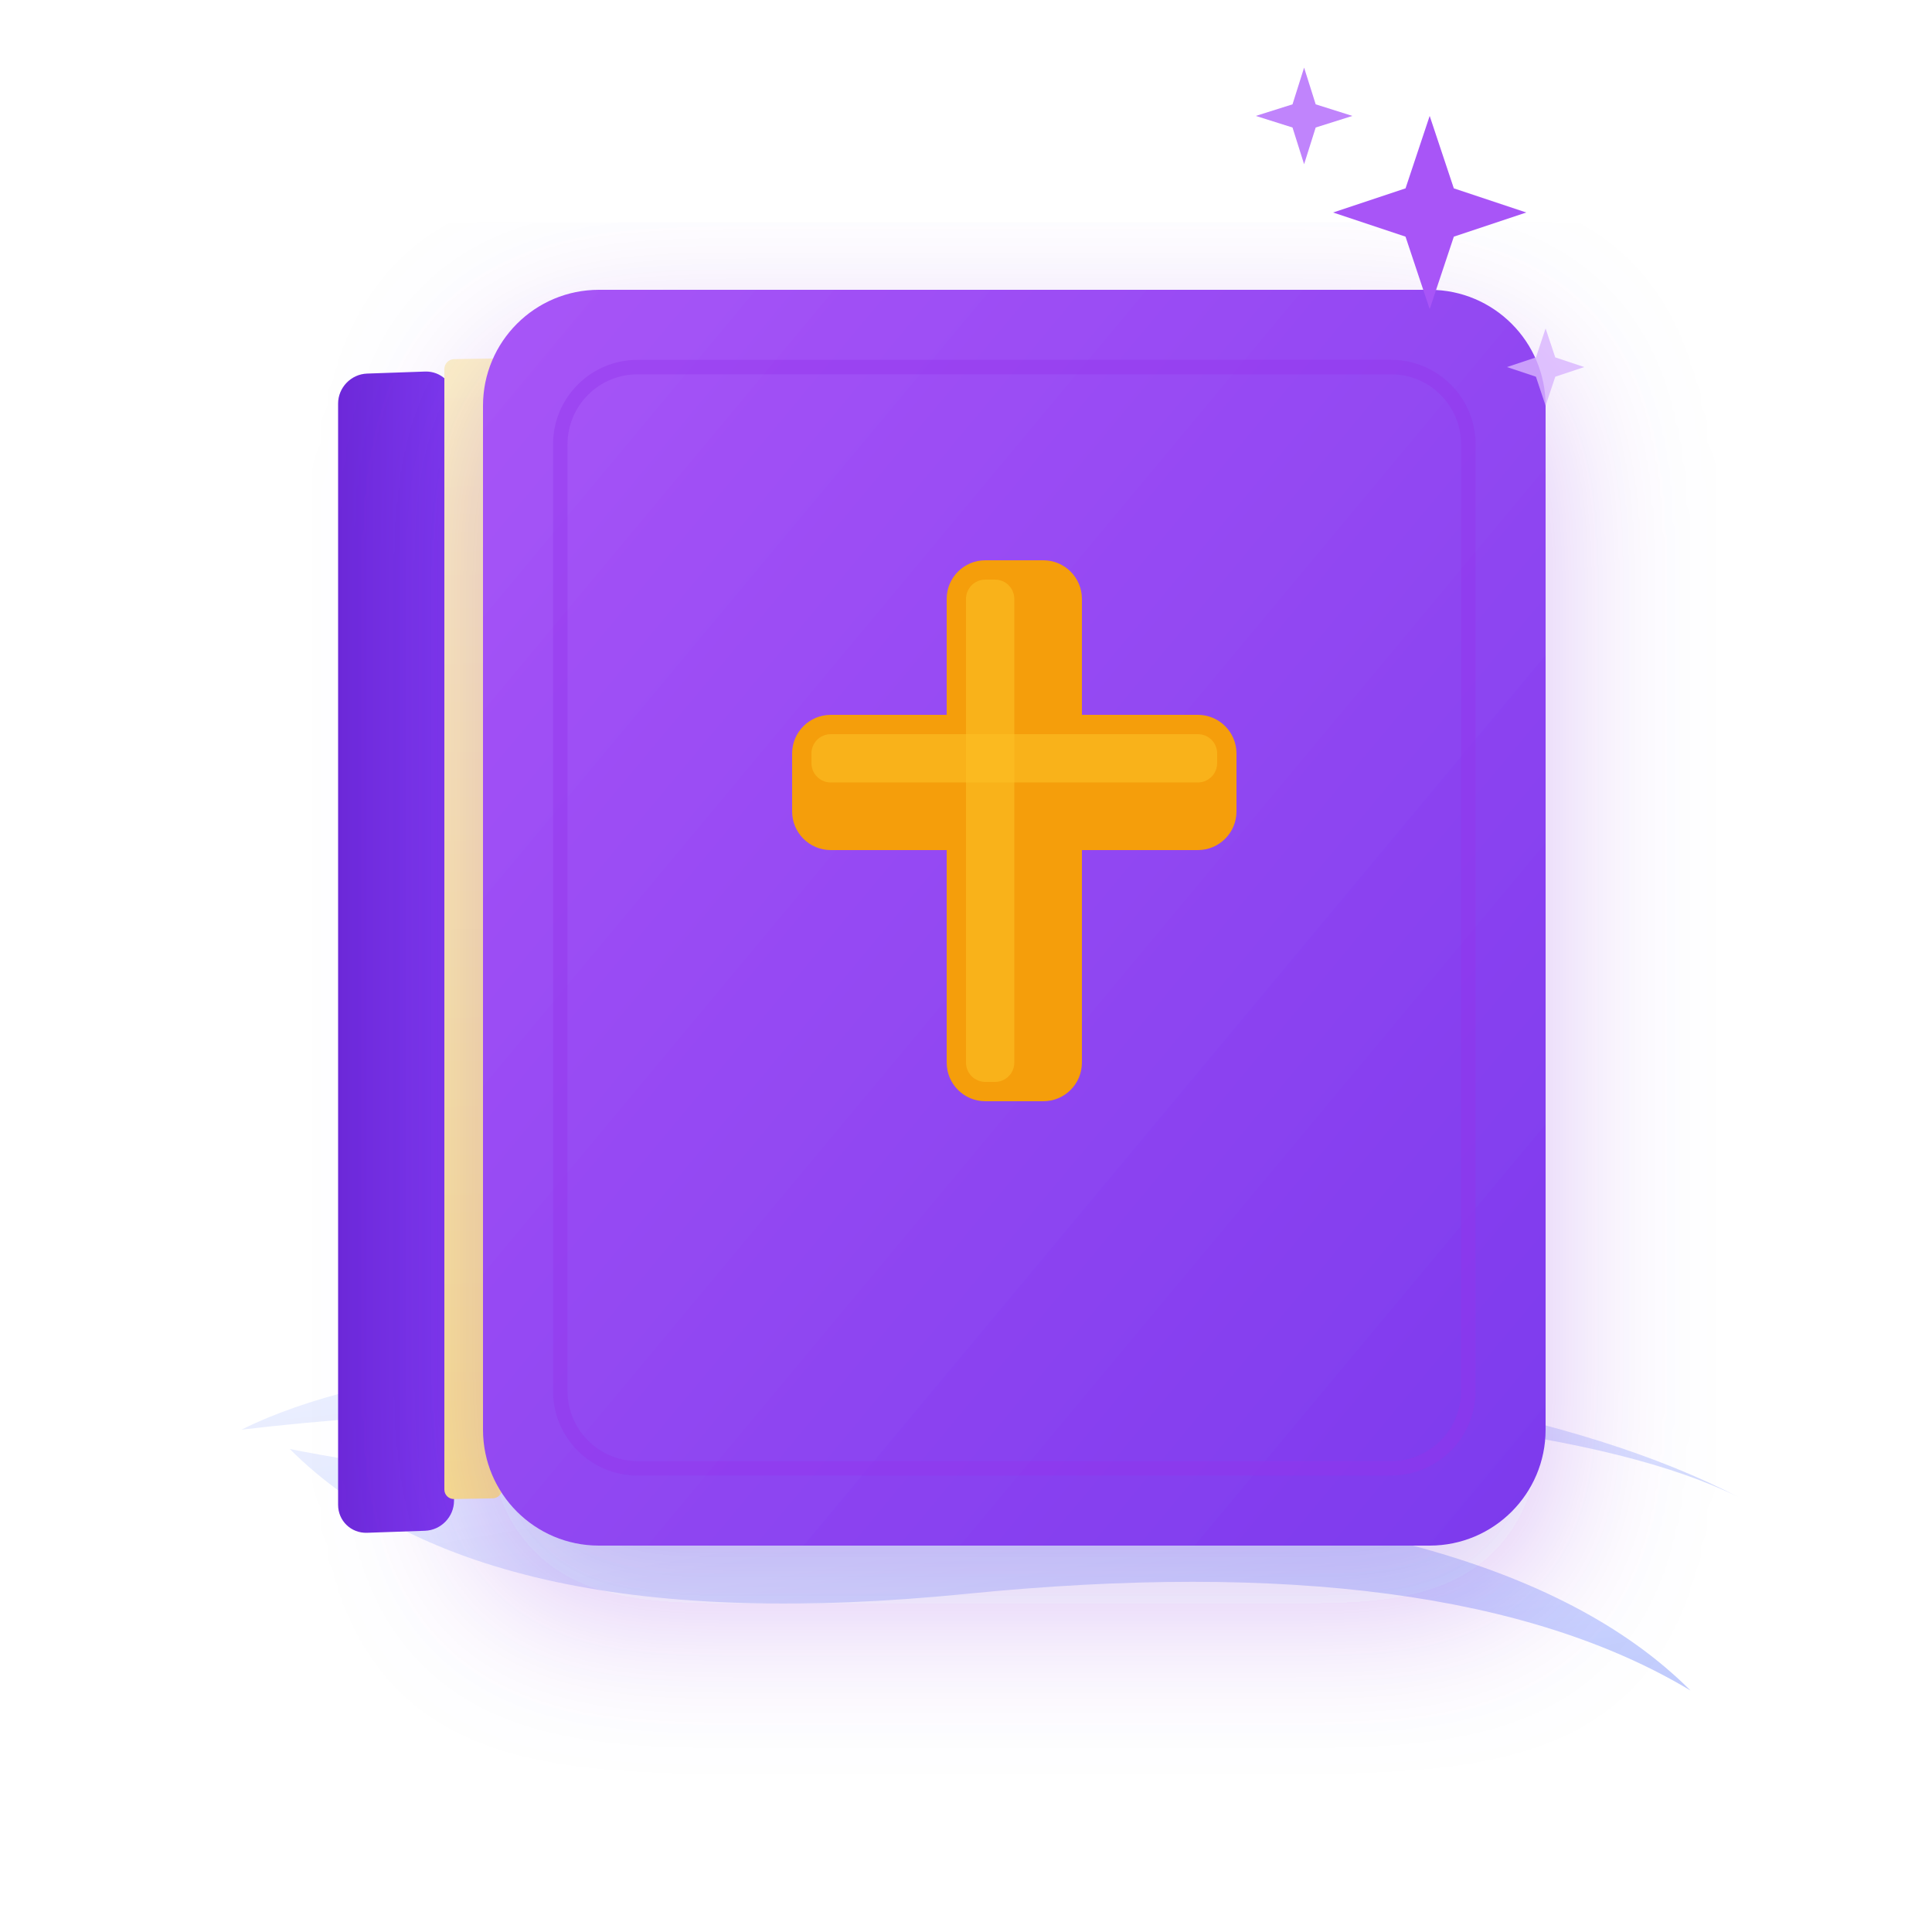
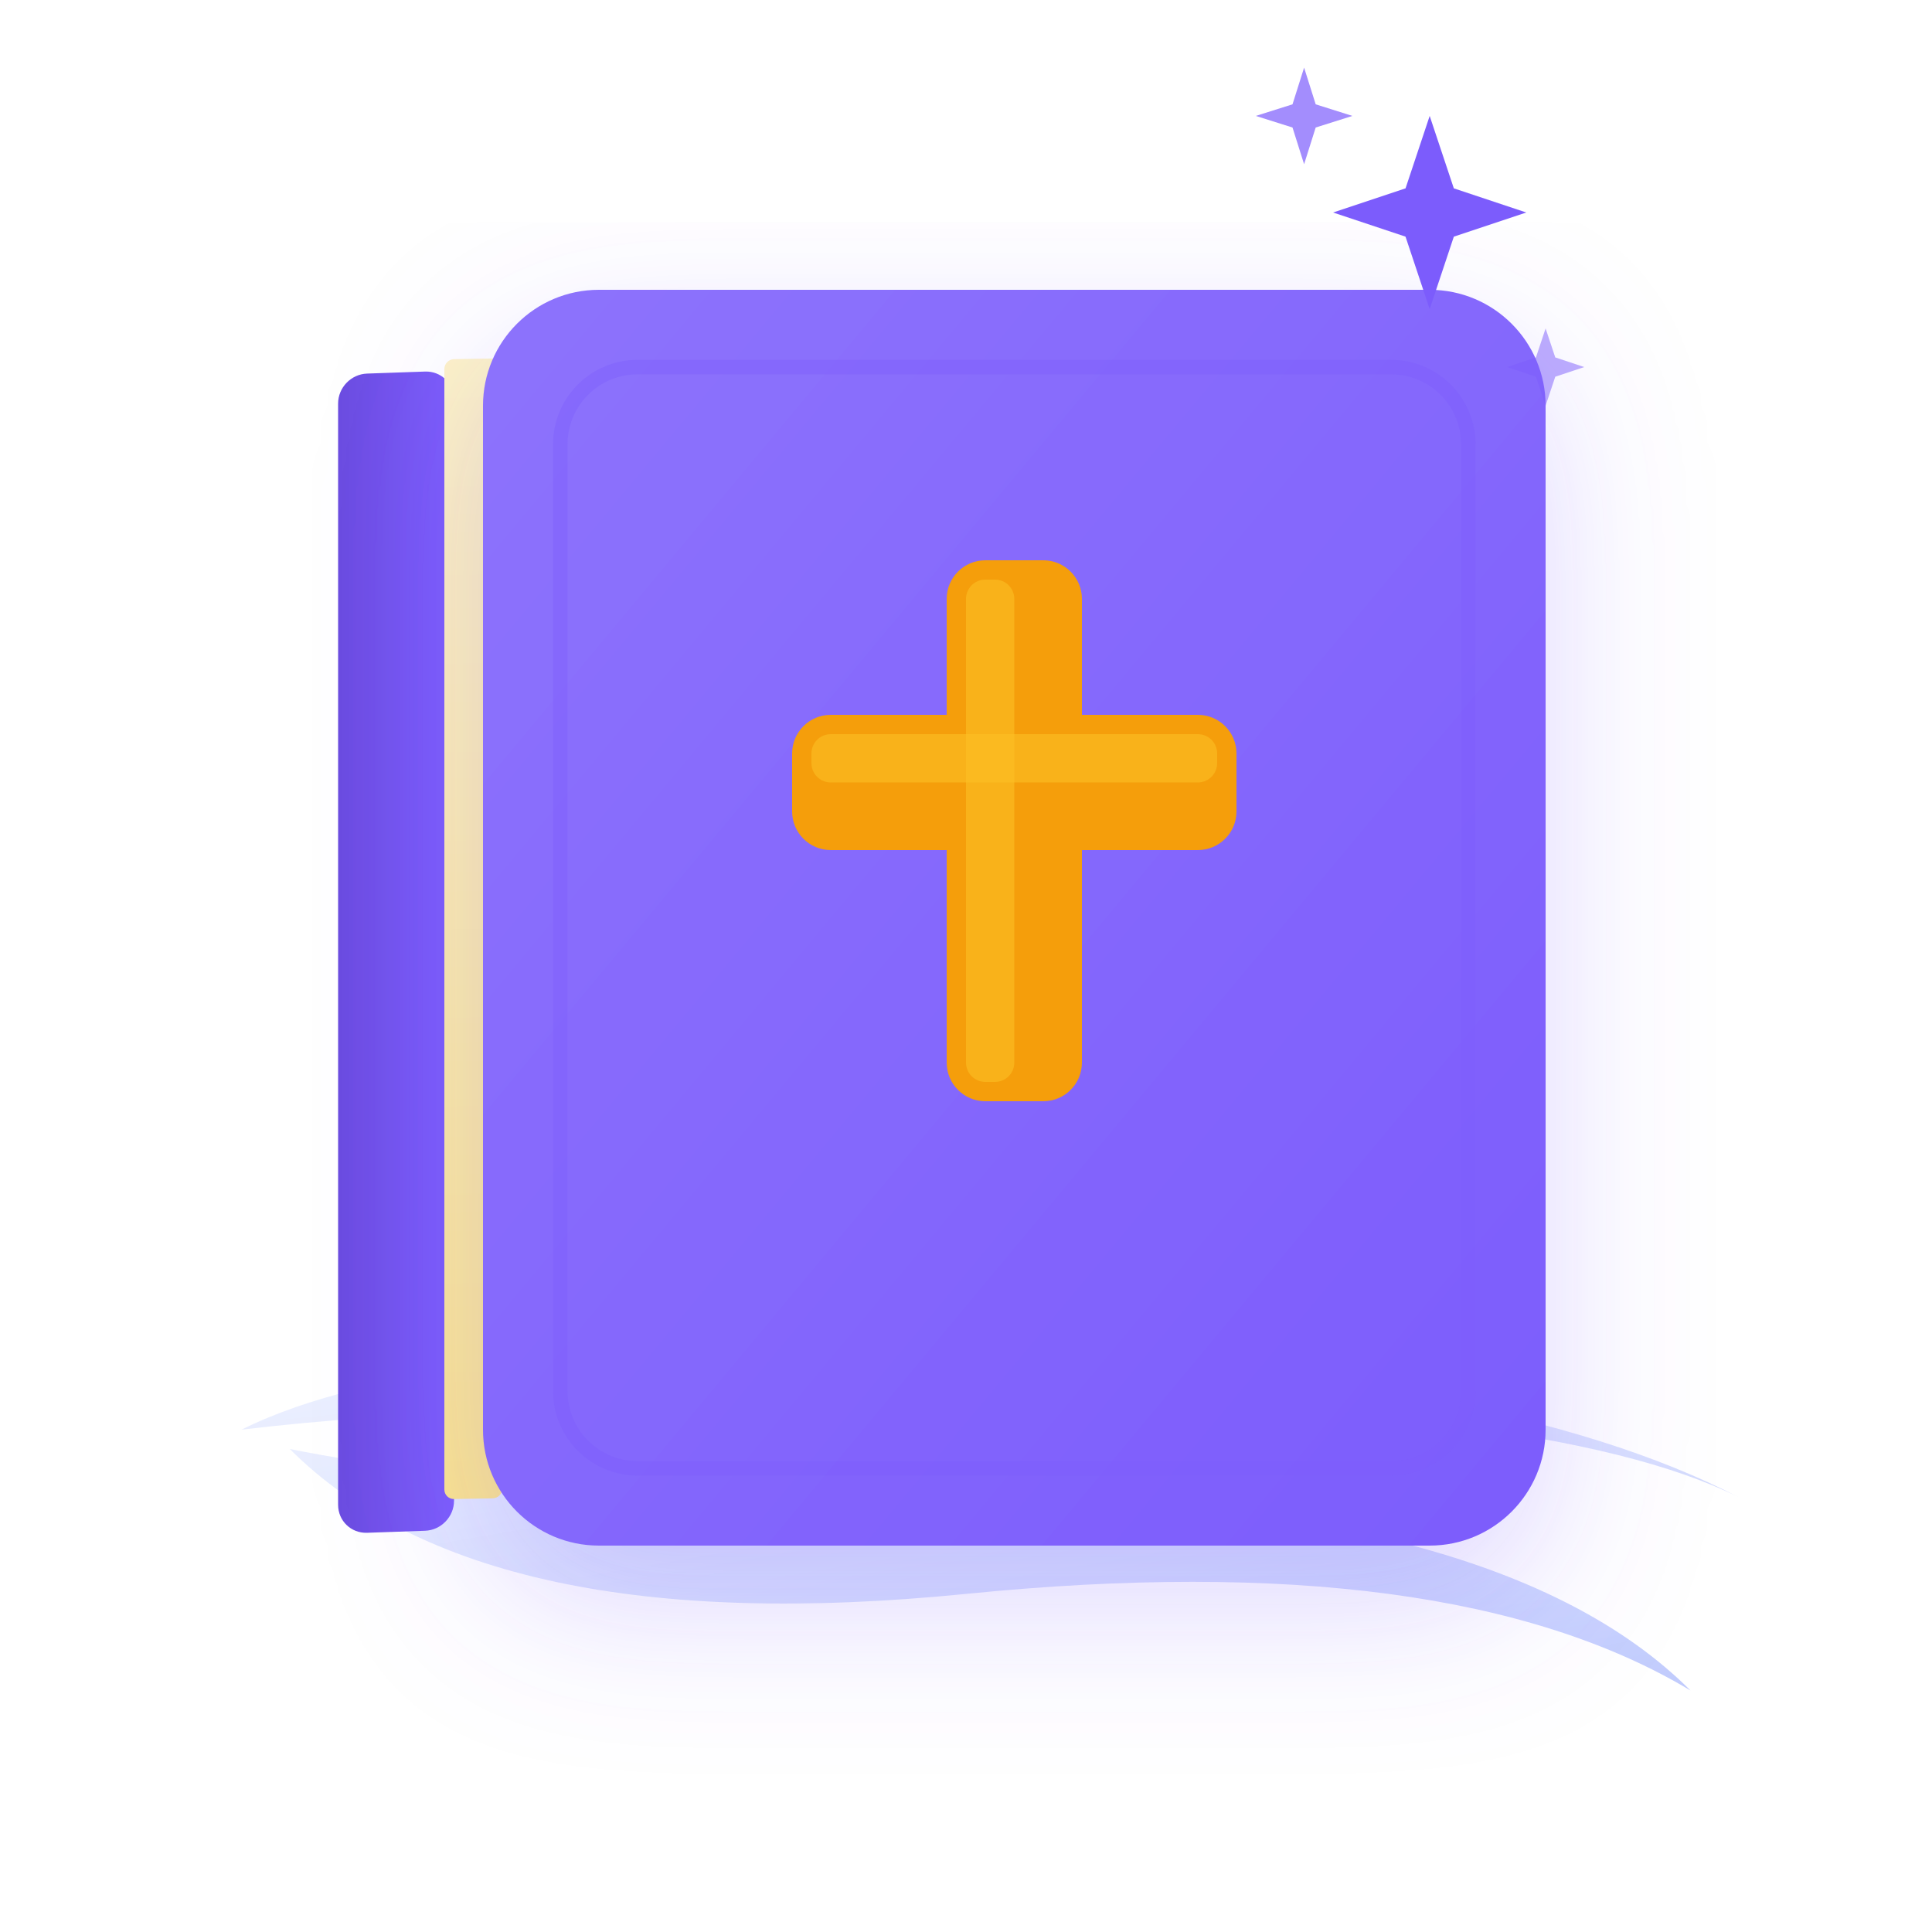
<svg xmlns="http://www.w3.org/2000/svg" viewBox="0 0 200 200" fill="none">
  <defs>
    <linearGradient id="bookGrad" x1="0" y1="0" x2="1" y2="1">
-       <stop offset="0%" stop-color="#a855f7" />
-       <stop offset="100%" stop-color="#7c3aed" />
+       <stop offset="0%" stop-color="#8d73fc" />
+       <stop offset="100%" stop-color="#7c5cfc" />
    </linearGradient>
    <linearGradient id="bookSide" x1="0" y1="0" x2="1" y2="0">
-       <stop offset="0%" stop-color="#6d28d9" />
-       <stop offset="100%" stop-color="#7c3aed" />
+       <stop offset="0%" stop-color="#6b4ce0" />
+       <stop offset="100%" stop-color="#7c5cfc" />
    </linearGradient>
    <linearGradient id="pageGrad" x1="0" y1="0" x2="0" y2="1">
      <stop offset="0%" stop-color="#fef3c7" />
      <stop offset="100%" stop-color="#fde68a" />
    </linearGradient>
    <linearGradient id="ribbonGrad" x1="0" y1="0" x2="1" y2="1">
      <stop offset="0%" stop-color="#e0e7ff" />
      <stop offset="50%" stop-color="#c7d2fe" />
      <stop offset="100%" stop-color="#a5b4fc" />
    </linearGradient>
    <filter id="bookShadow" x="-20%" y="-10%" width="140%" height="140%">
-       <feDropShadow dx="0" dy="6" stdDeviation="8" flood-color="#6d28d9" flood-opacity="0.25" />
+       <feDropShadow dx="0" dy="6" stdDeviation="8" flood-color="#7c5cfc" flood-opacity="0.25" />
    </filter>
  </defs>
  <path d="M30 150 Q50 170 100 165 Q150 160 175 175 Q155 155 100 155 Q55 155 30 150z" fill="url(#ribbonGrad)" opacity="0.7" />
  <path d="M25 148 Q45 138 100 140 Q155 142 180 155 Q160 145 100 145 Q50 145 25 148z" fill="url(#ribbonGrad)" opacity="0.5" />
  <rect x="35" y="40" width="12" height="120" rx="3" fill="url(#bookSide)" transform="skewY(-2)" />
  <rect x="46" y="38" width="6" height="118" rx="1" fill="url(#pageGrad)" transform="skewY(-1)" />
  <rect x="50" y="30" width="110" height="130" rx="12" fill="url(#bookGrad)" filter="url(#bookShadow)" />
-   <rect x="58" y="38" width="94" height="114" rx="8" fill="none" stroke="#9333ea" stroke-width="1.5" opacity="0.4" />
+   <rect x="58" y="38" width="94" height="114" rx="8" fill="none" stroke="#7c5cfc" stroke-width="1.5" opacity="0.4" />
  <rect x="98" y="58" width="14" height="56" rx="4" fill="#f59e0b" />
  <rect x="82" y="74" width="46" height="14" rx="4" fill="#f59e0b" />
  <rect x="100" y="60" width="5" height="52" rx="2" fill="#fbbf24" opacity="0.6" />
  <rect x="84" y="76" width="42" height="5" rx="2" fill="#fbbf24" opacity="0.6" />
  <g transform="translate(148, 22)">
-     <path d="M0 -10 L2.5 -2.5 L10 0 L2.5 2.5 L0 10 L-2.5 2.5 L-10 0 L-2.5 -2.5z" fill="#a855f7" />
+     <path d="M0 -10 L2.5 -2.5 L10 0 L2.5 2.5 L0 10 L-2.5 2.5 L-10 0 L-2.5 -2.5z" fill="#7c5cfc" />
  </g>
  <g transform="translate(135, 12)">
-     <path d="M0 -5 L1.2 -1.2 L5 0 L1.2 1.2 L0 5 L-1.2 1.2 L-5 0 L-1.2 -1.2z" fill="#c084fc" />
+     <path d="M0 -5 L1.2 -1.2 L5 0 L1.2 1.2 L0 5 L-1.2 1.2 L-5 0 L-1.2 -1.2z" fill="#7c5cfc" opacity="0.7" />
  </g>
  <g transform="translate(160, 38)">
-     <path d="M0 -4 L1 -1 L4 0 L1 1 L0 4 L-1 1 L-4 0 L-1 -1z" fill="#d8b4fe" opacity="0.8" />
+     <path d="M0 -4 L1 -1 L4 0 L1 1 L0 4 L-1 1 L-4 0 L-1 -1z" fill="#7c5cfc" opacity="0.5" />
  </g>
</svg>
